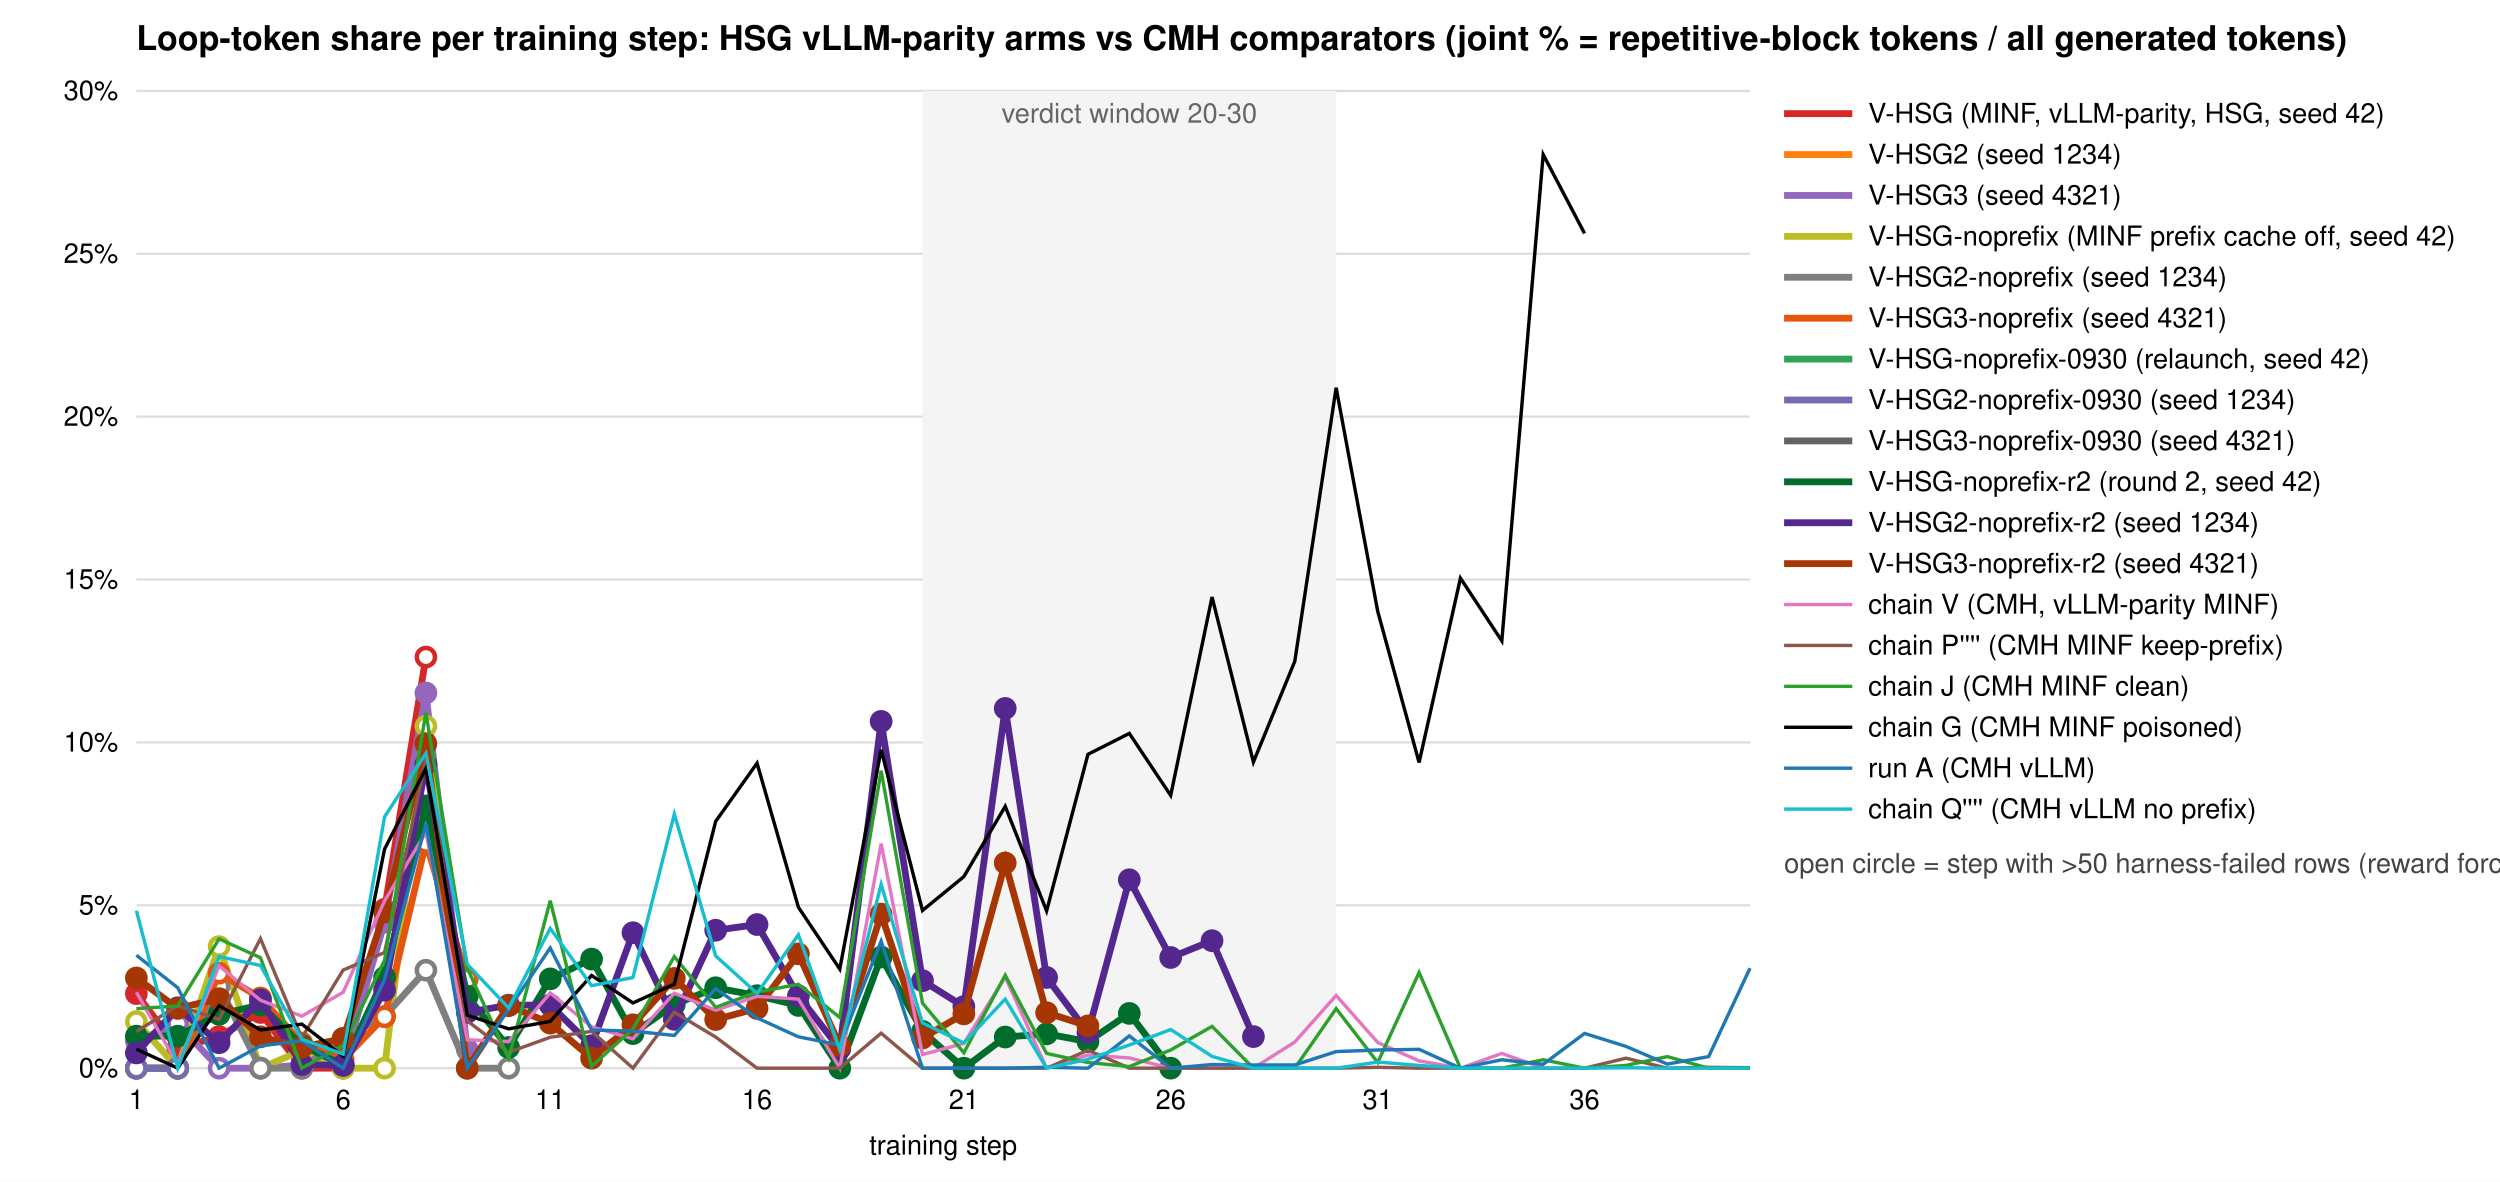
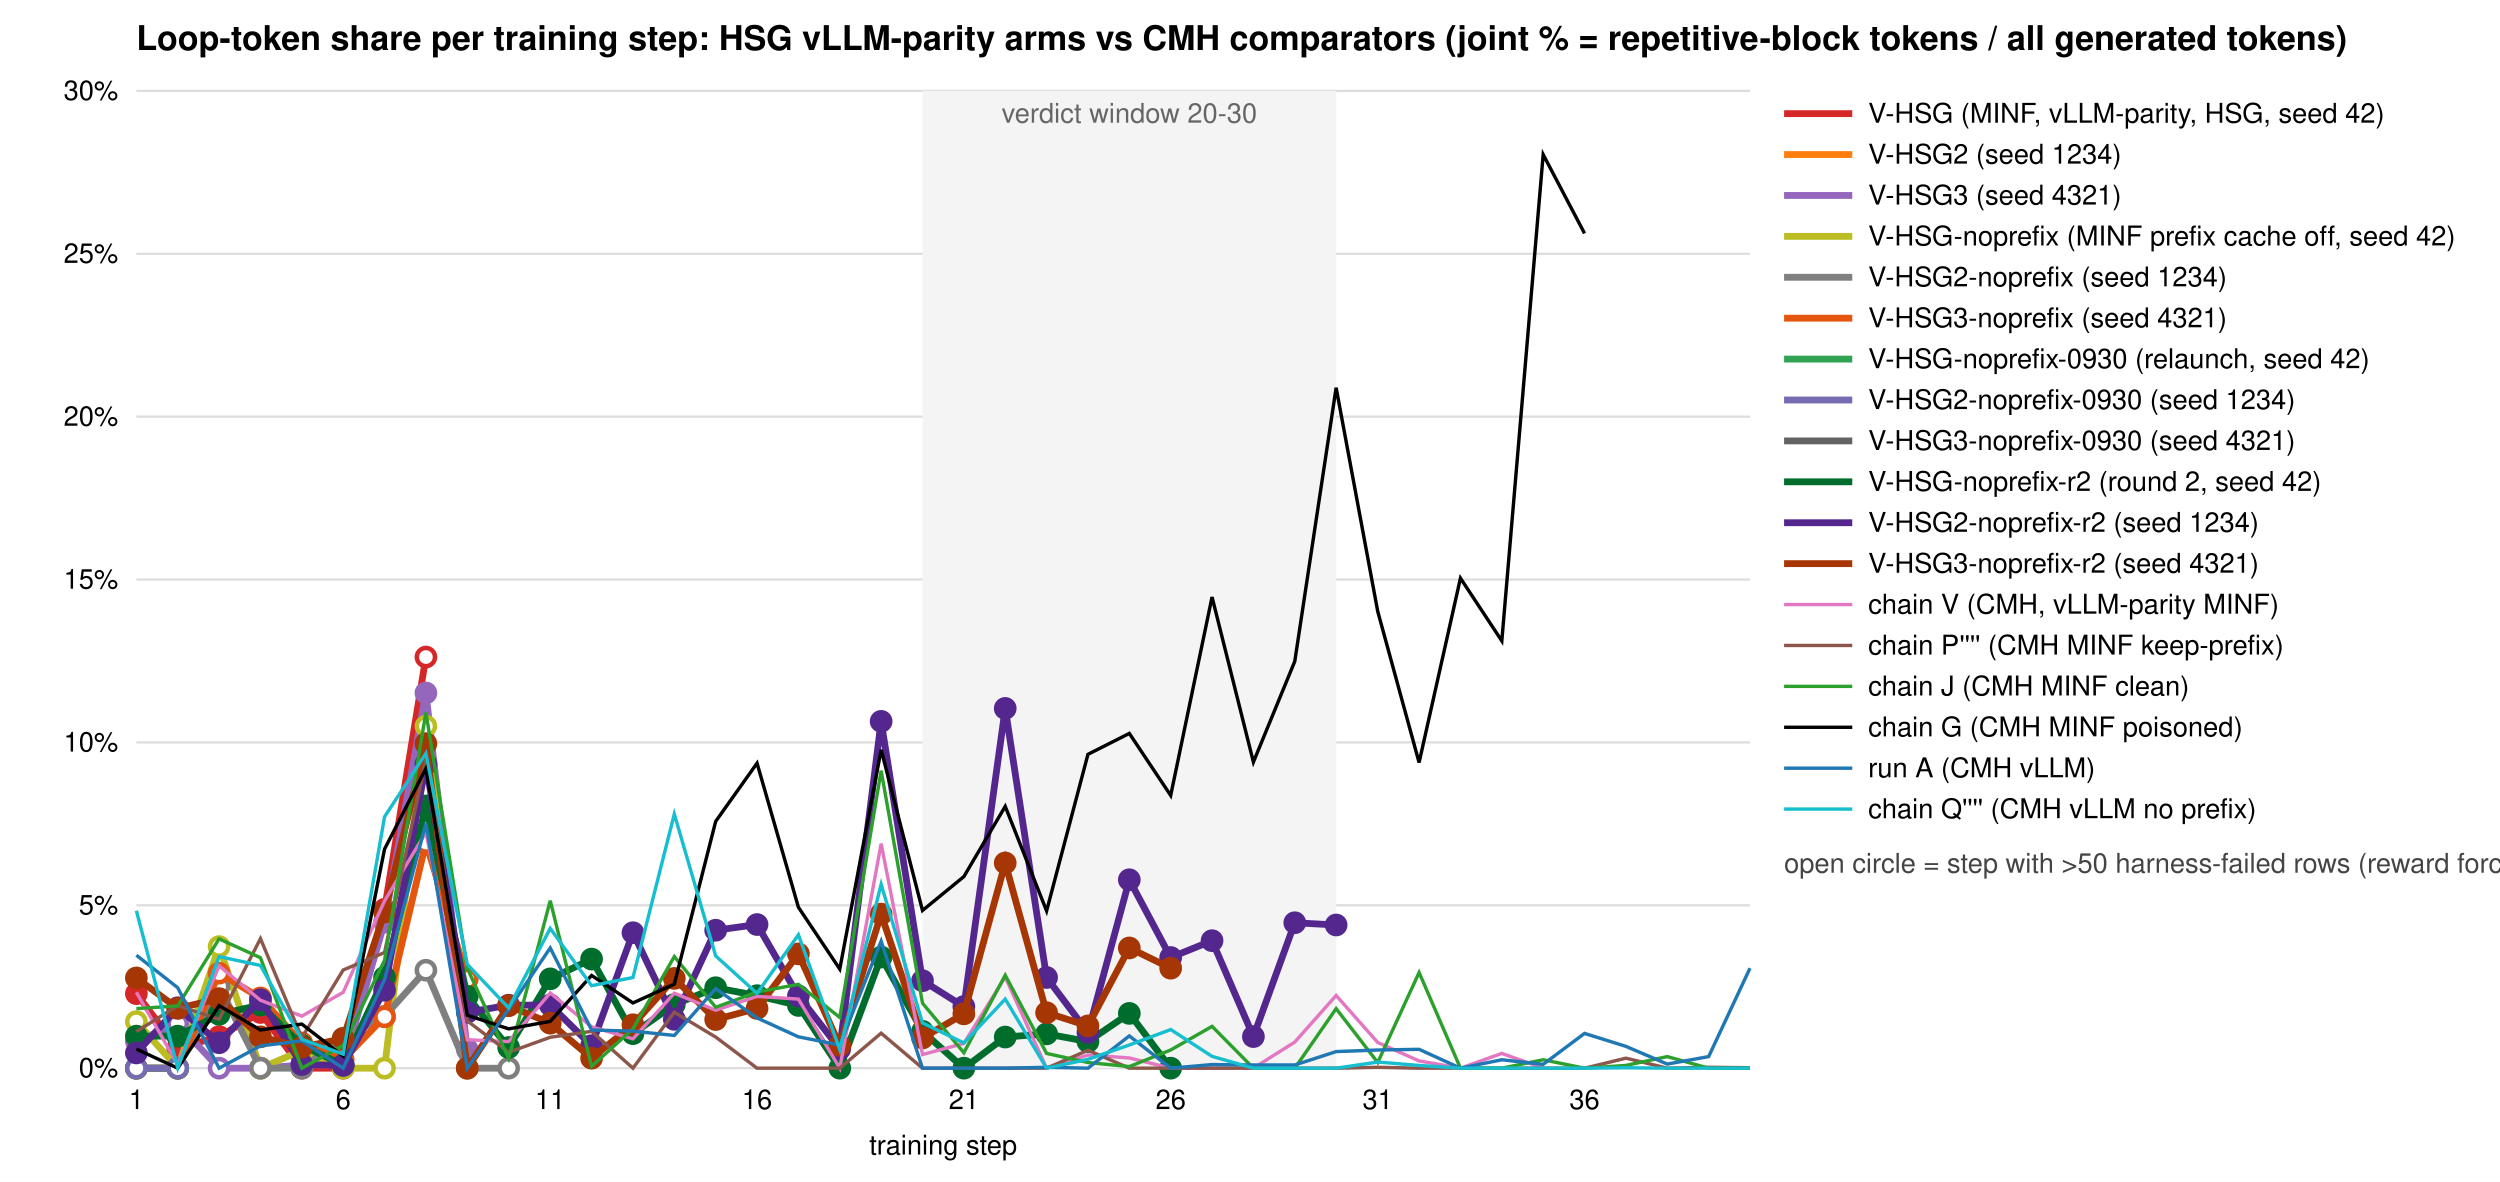
<svg xmlns="http://www.w3.org/2000/svg" width="1100" height="520" font-family="Helvetica,Arial" font-size="12">
  <rect width="1100" height="520" fill="white" />
  <text x="60" y="22" font-size="15" font-weight="bold">Loop-token share per training step: HSG vLLM-parity arms vs CMH comparators (joint % = repetitive-block tokens / all generated tokens)</text>
  <line x1="60" y1="470.0" x2="770" y2="470.0" stroke="#ddd" />
  <text x="52" y="474.0" text-anchor="end">0%</text>
  <line x1="60" y1="398.333" x2="770" y2="398.333" stroke="#ddd" />
  <text x="52" y="402.333" text-anchor="end">5%</text>
  <line x1="60" y1="326.667" x2="770" y2="326.667" stroke="#ddd" />
  <text x="52" y="330.667" text-anchor="end">10%</text>
  <line x1="60" y1="255.0" x2="770" y2="255.0" stroke="#ddd" />
  <text x="52" y="259.0" text-anchor="end">15%</text>
  <line x1="60" y1="183.333" x2="770" y2="183.333" stroke="#ddd" />
  <text x="52" y="187.333" text-anchor="end">20%</text>
  <line x1="60" y1="111.667" x2="770" y2="111.667" stroke="#ddd" />
  <text x="52" y="115.667" text-anchor="end">25%</text>
  <line x1="60" y1="40.0" x2="770" y2="40.0" stroke="#ddd" />
  <text x="52" y="44.0" text-anchor="end">30%</text>
  <text x="60.0" y="488" text-anchor="middle">1</text>
  <text x="151.026" y="488" text-anchor="middle">6</text>
  <text x="242.051" y="488" text-anchor="middle">11</text>
  <text x="333.077" y="488" text-anchor="middle">16</text>
  <text x="424.103" y="488" text-anchor="middle">21</text>
  <text x="515.128" y="488" text-anchor="middle">26</text>
  <text x="606.154" y="488" text-anchor="middle">31</text>
  <text x="697.179" y="488" text-anchor="middle">36</text>
  <text x="415.0" y="508" text-anchor="middle">training step</text>
  <rect x="405.897" y="40" width="182.051" height="430" fill="#f4f4f4" />
  <text x="496.923" y="54" text-anchor="middle" fill="#666">verdict window 20-30</text>
  <polyline fill="none" stroke="#d62728" stroke-width="3" points="60.0,437.2 78.2,461.2 96.4,456.1 114.6,445.5 132.8,470.0 151.0,470.0 169.2,400.1 187.4,289.1" />
  <circle cx="60.0" cy="437.2" r="4" fill="#d62728" stroke="#d62728" stroke-width="2" />
  <circle cx="78.2" cy="461.2" r="4" fill="#d62728" stroke="#d62728" stroke-width="2" />
  <circle cx="96.4" cy="456.1" r="4" fill="#d62728" stroke="#d62728" stroke-width="2" />
  <circle cx="114.6" cy="445.5" r="4" fill="#d62728" stroke="#d62728" stroke-width="2" />
  <circle cx="132.8" cy="470.0" r="4" fill="white" stroke="#d62728" stroke-width="2" />
  <circle cx="151.0" cy="470.0" r="4" fill="white" stroke="#d62728" stroke-width="2" />
  <circle cx="169.2" cy="400.1" r="4" fill="white" stroke="#d62728" stroke-width="2" />
  <circle cx="187.4" cy="289.1" r="4" fill="white" stroke="#d62728" stroke-width="2" />
  <line x1="785" y1="50" x2="815" y2="50" stroke="#d62728" stroke-width="3" />
  <text x="822" y="54">V-HSG (MINF, vLLM-parity, HSG, seed 42)</text>
  <polyline fill="none" stroke="#ff7f0e" stroke-width="3" points="60.0,470.0 78.2,470.0" />
  <circle cx="60.0" cy="470.0" r="4" fill="white" stroke="#ff7f0e" stroke-width="2" />
  <circle cx="78.2" cy="470.0" r="4" fill="white" stroke="#ff7f0e" stroke-width="2" />
  <line x1="785" y1="68" x2="815" y2="68" stroke="#ff7f0e" stroke-width="3" />
  <text x="822" y="72">V-HSG2 (seed 1234)</text>
  <polyline fill="none" stroke="#9467bd" stroke-width="3" points="60.0,458.1 78.2,450.5 96.4,470.0 114.6,470.0 132.8,468.6 151.0,468.5 169.2,405.8 187.4,304.9 205.6,461.8" />
  <circle cx="60.0" cy="458.1" r="4" fill="white" stroke="#9467bd" stroke-width="2" />
  <circle cx="78.2" cy="450.5" r="4" fill="white" stroke="#9467bd" stroke-width="2" />
  <circle cx="96.4" cy="470.0" r="4" fill="white" stroke="#9467bd" stroke-width="2" />
  <circle cx="114.6" cy="470.0" r="4" fill="white" stroke="#9467bd" stroke-width="2" />
  <circle cx="132.8" cy="468.6" r="4" fill="white" stroke="#9467bd" stroke-width="2" />
  <circle cx="151.0" cy="468.5" r="4" fill="white" stroke="#9467bd" stroke-width="2" />
  <circle cx="169.2" cy="405.8" r="4" fill="#9467bd" stroke="#9467bd" stroke-width="2" />
  <circle cx="187.4" cy="304.9" r="4" fill="#9467bd" stroke="#9467bd" stroke-width="2" />
  <circle cx="205.6" cy="461.8" r="4" fill="#9467bd" stroke="#9467bd" stroke-width="2" />
  <line x1="785" y1="86" x2="815" y2="86" stroke="#9467bd" stroke-width="3" />
  <text x="822" y="90">V-HSG3 (seed 4321)</text>
  <polyline fill="none" stroke="#bcbd22" stroke-width="3" points="60.0,449.5 78.2,470.0 96.4,416.5 114.6,470.0 132.8,462.2 151.0,470.0 169.2,470.0 187.4,319.5 205.6,470.0" />
  <circle cx="60.0" cy="449.5" r="4" fill="white" stroke="#bcbd22" stroke-width="2" />
  <circle cx="78.2" cy="470.0" r="4" fill="#bcbd22" stroke="#bcbd22" stroke-width="2" />
  <circle cx="96.4" cy="416.5" r="4" fill="white" stroke="#bcbd22" stroke-width="2" />
  <circle cx="114.6" cy="470.0" r="4" fill="white" stroke="#bcbd22" stroke-width="2" />
  <circle cx="132.8" cy="462.2" r="4" fill="white" stroke="#bcbd22" stroke-width="2" />
  <circle cx="151.0" cy="470.0" r="4" fill="white" stroke="#bcbd22" stroke-width="2" />
  <circle cx="169.2" cy="470.0" r="4" fill="white" stroke="#bcbd22" stroke-width="2" />
  <circle cx="187.4" cy="319.5" r="4" fill="white" stroke="#bcbd22" stroke-width="2" />
  <circle cx="205.6" cy="470.0" r="4" fill="white" stroke="#bcbd22" stroke-width="2" />
  <line x1="785" y1="104" x2="815" y2="104" stroke="#bcbd22" stroke-width="3" />
  <text x="822" y="108">V-HSG-noprefix (MINF prefix cache off, seed 42)</text>
  <polyline fill="none" stroke="#7f7f7f" stroke-width="3" points="60.0,470.0 78.2,470.0 96.4,434.0 114.6,470.0 132.8,470.0 151.0,456.8 169.2,447.2 187.4,426.9 205.6,470.0 223.8,470.0" />
  <circle cx="60.0" cy="470.0" r="4" fill="white" stroke="#7f7f7f" stroke-width="2" />
  <circle cx="78.2" cy="470.0" r="4" fill="white" stroke="#7f7f7f" stroke-width="2" />
  <circle cx="96.4" cy="434.0" r="4" fill="white" stroke="#7f7f7f" stroke-width="2" />
  <circle cx="114.6" cy="470.0" r="4" fill="white" stroke="#7f7f7f" stroke-width="2" />
  <circle cx="132.8" cy="470.0" r="4" fill="white" stroke="#7f7f7f" stroke-width="2" />
  <circle cx="151.0" cy="456.8" r="4" fill="white" stroke="#7f7f7f" stroke-width="2" />
  <circle cx="169.2" cy="447.2" r="4" fill="white" stroke="#7f7f7f" stroke-width="2" />
  <circle cx="187.4" cy="426.9" r="4" fill="white" stroke="#7f7f7f" stroke-width="2" />
  <circle cx="205.6" cy="470.0" r="4" fill="white" stroke="#7f7f7f" stroke-width="2" />
  <circle cx="223.8" cy="470.0" r="4" fill="white" stroke="#7f7f7f" stroke-width="2" />
  <line x1="785" y1="122" x2="815" y2="122" stroke="#7f7f7f" stroke-width="3" />
  <text x="822" y="126">V-HSG2-noprefix (seed 1234)</text>
  <polyline fill="none" stroke="#e6550d" stroke-width="3" points="60.0,470.0 78.2,470.0 96.4,428.2 114.6,439.1 132.8,458.9 151.0,466.2 169.2,447.4 187.4,370.7 205.6,430.8" />
  <circle cx="60.0" cy="470.0" r="4" fill="white" stroke="#e6550d" stroke-width="2" />
  <circle cx="78.2" cy="470.0" r="4" fill="white" stroke="#e6550d" stroke-width="2" />
  <circle cx="96.4" cy="428.2" r="4" fill="white" stroke="#e6550d" stroke-width="2" />
  <circle cx="114.6" cy="439.1" r="4" fill="white" stroke="#e6550d" stroke-width="2" />
  <circle cx="132.8" cy="458.9" r="4" fill="white" stroke="#e6550d" stroke-width="2" />
  <circle cx="151.0" cy="466.2" r="4" fill="#e6550d" stroke="#e6550d" stroke-width="2" />
  <circle cx="169.2" cy="447.4" r="4" fill="white" stroke="#e6550d" stroke-width="2" />
  <circle cx="187.4" cy="370.7" r="4" fill="white" stroke="#e6550d" stroke-width="2" />
  <circle cx="205.6" cy="430.8" r="4" fill="white" stroke="#e6550d" stroke-width="2" />
  <line x1="785" y1="140" x2="815" y2="140" stroke="#e6550d" stroke-width="3" />
  <text x="822" y="144">V-HSG3-noprefix (seed 4321)</text>
  <polyline fill="none" stroke="#31a354" stroke-width="3" points="60.0,470.0 78.2,470.0" />
  <circle cx="60.0" cy="470.0" r="4" fill="white" stroke="#31a354" stroke-width="2" />
  <circle cx="78.2" cy="470.0" r="4" fill="white" stroke="#31a354" stroke-width="2" />
  <line x1="785" y1="158" x2="815" y2="158" stroke="#31a354" stroke-width="3" />
  <text x="822" y="162">V-HSG-noprefix-0930 (relaunch, seed 42)</text>
  <polyline fill="none" stroke="#756bb1" stroke-width="3" points="60.0,470.0 78.2,470.0" />
  <circle cx="60.0" cy="470.0" r="4" fill="white" stroke="#756bb1" stroke-width="2" />
  <circle cx="78.2" cy="470.0" r="4" fill="white" stroke="#756bb1" stroke-width="2" />
  <line x1="785" y1="176" x2="815" y2="176" stroke="#756bb1" stroke-width="3" />
  <text x="822" y="180">V-HSG2-noprefix-0930 (seed 1234)</text>
  <line x1="785" y1="194" x2="815" y2="194" stroke="#636363" stroke-width="3" />
  <text x="822" y="198">V-HSG3-noprefix-0930 (seed 4321)</text>
  <polyline fill="none" stroke="#006d2c" stroke-width="3" points="60.0,455.9 78.2,455.9 96.4,446.3 114.6,442.2 132.8,460.0 151.0,468.6 169.2,430.0 187.4,354.6 205.6,438.4 223.8,460.9 242.1,430.7 260.3,422.0 278.5,454.8 296.7,442.0 314.9,434.6 333.1,438.1 351.3,442.4 369.5,470.0 387.7,421.1 405.9,453.8 424.1,470.0 442.3,456.3 460.5,454.9 478.7,458.3 496.9,445.9 515.1,470.0" />
  <circle cx="60.0" cy="455.9" r="4" fill="#006d2c" stroke="#006d2c" stroke-width="2" />
  <circle cx="78.2" cy="455.9" r="4" fill="#006d2c" stroke="#006d2c" stroke-width="2" />
  <circle cx="96.4" cy="446.3" r="4" fill="#006d2c" stroke="#006d2c" stroke-width="2" />
  <circle cx="114.6" cy="442.2" r="4" fill="#006d2c" stroke="#006d2c" stroke-width="2" />
  <circle cx="132.8" cy="460.0" r="4" fill="#006d2c" stroke="#006d2c" stroke-width="2" />
  <circle cx="151.0" cy="468.6" r="4" fill="#006d2c" stroke="#006d2c" stroke-width="2" />
  <circle cx="169.2" cy="430.0" r="4" fill="#006d2c" stroke="#006d2c" stroke-width="2" />
  <circle cx="187.4" cy="354.6" r="4" fill="#006d2c" stroke="#006d2c" stroke-width="2" />
  <circle cx="205.6" cy="438.4" r="4" fill="#006d2c" stroke="#006d2c" stroke-width="2" />
  <circle cx="223.8" cy="460.9" r="4" fill="#006d2c" stroke="#006d2c" stroke-width="2" />
  <circle cx="242.1" cy="430.7" r="4" fill="#006d2c" stroke="#006d2c" stroke-width="2" />
  <circle cx="260.3" cy="422.0" r="4" fill="#006d2c" stroke="#006d2c" stroke-width="2" />
  <circle cx="278.5" cy="454.8" r="4" fill="#006d2c" stroke="#006d2c" stroke-width="2" />
  <circle cx="296.7" cy="442.0" r="4" fill="#006d2c" stroke="#006d2c" stroke-width="2" />
  <circle cx="314.9" cy="434.6" r="4" fill="#006d2c" stroke="#006d2c" stroke-width="2" />
  <circle cx="333.1" cy="438.1" r="4" fill="#006d2c" stroke="#006d2c" stroke-width="2" />
  <circle cx="351.3" cy="442.4" r="4" fill="#006d2c" stroke="#006d2c" stroke-width="2" />
  <circle cx="369.5" cy="470.0" r="4" fill="#006d2c" stroke="#006d2c" stroke-width="2" />
  <circle cx="387.7" cy="421.1" r="4" fill="#006d2c" stroke="#006d2c" stroke-width="2" />
  <circle cx="405.9" cy="453.8" r="4" fill="#006d2c" stroke="#006d2c" stroke-width="2" />
  <circle cx="424.1" cy="470.0" r="4" fill="#006d2c" stroke="#006d2c" stroke-width="2" />
  <circle cx="442.3" cy="456.3" r="4" fill="#006d2c" stroke="#006d2c" stroke-width="2" />
  <circle cx="460.5" cy="454.9" r="4" fill="#006d2c" stroke="#006d2c" stroke-width="2" />
  <circle cx="478.7" cy="458.3" r="4" fill="#006d2c" stroke="#006d2c" stroke-width="2" />
  <circle cx="496.9" cy="445.9" r="4" fill="#006d2c" stroke="#006d2c" stroke-width="2" />
  <circle cx="515.1" cy="470.0" r="4" fill="#006d2c" stroke="#006d2c" stroke-width="2" />
  <line x1="785" y1="212" x2="815" y2="212" stroke="#006d2c" stroke-width="3" />
  <text x="822" y="216">V-HSG-noprefix-r2 (round 2, seed 42)</text>
-   <polyline fill="none" stroke="#54278f" stroke-width="3" points="60.0,463.3 78.2,443.4 96.4,458.8 114.6,439.9 132.8,468.4 151.0,468.8 169.2,435.7 187.4,336.2 205.6,445.4 223.8,442.3 242.1,442.2 260.3,460.1 278.5,410.4 296.7,448.5 314.9,409.3 333.1,406.8 351.3,438.2 369.5,461.5 387.7,317.4 405.9,431.5 424.1,442.9 442.3,311.7 460.5,430.1 478.7,454.3 496.9,387.1 515.1,421.3 533.3,413.9 551.5,456.1" />
+   <polyline fill="none" stroke="#54278f" stroke-width="3" points="60.0,463.3 78.2,443.4 96.4,458.8 114.6,439.9 132.8,468.4 151.0,468.8 169.2,435.7 187.4,336.2 205.6,445.4 223.8,442.3 242.1,442.2 260.3,460.1 278.5,410.4 296.7,448.5 314.9,409.3 333.1,406.8 351.3,438.2 369.5,461.5 387.7,317.4 405.9,431.5 424.1,442.9 442.3,311.7 460.5,430.1 478.7,454.3 496.9,387.1 515.1,421.3 533.3,413.9 551.5,456.1 569.7,406.0 587.9,407.0" />
  <circle cx="60.0" cy="463.3" r="4" fill="#54278f" stroke="#54278f" stroke-width="2" />
  <circle cx="78.2" cy="443.4" r="4" fill="#54278f" stroke="#54278f" stroke-width="2" />
  <circle cx="96.4" cy="458.8" r="4" fill="#54278f" stroke="#54278f" stroke-width="2" />
  <circle cx="114.6" cy="439.9" r="4" fill="#54278f" stroke="#54278f" stroke-width="2" />
  <circle cx="132.8" cy="468.4" r="4" fill="#54278f" stroke="#54278f" stroke-width="2" />
  <circle cx="151.0" cy="468.8" r="4" fill="#54278f" stroke="#54278f" stroke-width="2" />
  <circle cx="169.2" cy="435.7" r="4" fill="#54278f" stroke="#54278f" stroke-width="2" />
  <circle cx="187.4" cy="336.2" r="4" fill="#54278f" stroke="#54278f" stroke-width="2" />
  <circle cx="205.6" cy="445.4" r="4" fill="#54278f" stroke="#54278f" stroke-width="2" />
  <circle cx="223.8" cy="442.3" r="4" fill="#54278f" stroke="#54278f" stroke-width="2" />
  <circle cx="242.1" cy="442.2" r="4" fill="#54278f" stroke="#54278f" stroke-width="2" />
  <circle cx="260.3" cy="460.1" r="4" fill="#54278f" stroke="#54278f" stroke-width="2" />
  <circle cx="278.5" cy="410.4" r="4" fill="#54278f" stroke="#54278f" stroke-width="2" />
  <circle cx="296.7" cy="448.5" r="4" fill="#54278f" stroke="#54278f" stroke-width="2" />
  <circle cx="314.9" cy="409.3" r="4" fill="#54278f" stroke="#54278f" stroke-width="2" />
  <circle cx="333.1" cy="406.8" r="4" fill="#54278f" stroke="#54278f" stroke-width="2" />
  <circle cx="351.3" cy="438.2" r="4" fill="#54278f" stroke="#54278f" stroke-width="2" />
  <circle cx="369.5" cy="461.5" r="4" fill="#54278f" stroke="#54278f" stroke-width="2" />
  <circle cx="387.7" cy="317.4" r="4" fill="#54278f" stroke="#54278f" stroke-width="2" />
  <circle cx="405.9" cy="431.5" r="4" fill="#54278f" stroke="#54278f" stroke-width="2" />
  <circle cx="424.1" cy="442.9" r="4" fill="#54278f" stroke="#54278f" stroke-width="2" />
  <circle cx="442.3" cy="311.7" r="4" fill="#54278f" stroke="#54278f" stroke-width="2" />
  <circle cx="460.5" cy="430.1" r="4" fill="#54278f" stroke="#54278f" stroke-width="2" />
  <circle cx="478.7" cy="454.3" r="4" fill="#54278f" stroke="#54278f" stroke-width="2" />
  <circle cx="496.9" cy="387.1" r="4" fill="#54278f" stroke="#54278f" stroke-width="2" />
  <circle cx="515.1" cy="421.3" r="4" fill="#54278f" stroke="#54278f" stroke-width="2" />
  <circle cx="533.3" cy="413.9" r="4" fill="#54278f" stroke="#54278f" stroke-width="2" />
  <circle cx="551.5" cy="456.1" r="4" fill="#54278f" stroke="#54278f" stroke-width="2" />
+   <circle cx="569.7" cy="406.0" r="4" fill="#54278f" stroke="#54278f" stroke-width="2" />
+   <circle cx="587.9" cy="407.0" r="4" fill="#54278f" stroke="#54278f" stroke-width="2" />
  <line x1="785" y1="230" x2="815" y2="230" stroke="#54278f" stroke-width="3" />
  <text x="822" y="234">V-HSG2-noprefix-r2 (seed 1234)</text>
-   <polyline fill="none" stroke="#a63603" stroke-width="3" points="60.0,430.3 78.2,443.7 96.4,439.4 114.6,456.2 132.8,460.7 151.0,457.0 169.2,401.3 187.4,327.2 205.6,470.0 223.8,442.5 242.1,450.2 260.3,465.6 278.5,450.9 296.7,430.5 314.9,448.6 333.1,443.7 351.3,419.7 369.5,460.0 387.7,402.2 405.9,456.7 424.1,446.1 442.3,379.7 460.5,445.6 478.7,451.4" />
+   <polyline fill="none" stroke="#a63603" stroke-width="3" points="60.0,430.3 78.2,443.7 96.4,439.4 114.6,456.2 132.8,460.7 151.0,457.0 169.2,401.3 187.4,327.2 205.6,470.0 223.8,442.5 242.1,450.2 260.3,465.6 278.5,450.9 296.7,430.5 314.9,448.6 333.1,443.7 351.3,419.7 369.5,460.0 387.7,402.2 405.9,456.7 424.1,446.1 442.3,379.7 460.5,445.6 478.7,451.4 496.9,417.1 515.1,426.0" />
  <circle cx="60.0" cy="430.3" r="4" fill="#a63603" stroke="#a63603" stroke-width="2" />
  <circle cx="78.2" cy="443.7" r="4" fill="#a63603" stroke="#a63603" stroke-width="2" />
  <circle cx="96.4" cy="439.4" r="4" fill="#a63603" stroke="#a63603" stroke-width="2" />
  <circle cx="114.6" cy="456.2" r="4" fill="#a63603" stroke="#a63603" stroke-width="2" />
  <circle cx="132.8" cy="460.7" r="4" fill="#a63603" stroke="#a63603" stroke-width="2" />
  <circle cx="151.0" cy="457.0" r="4" fill="#a63603" stroke="#a63603" stroke-width="2" />
  <circle cx="169.2" cy="401.3" r="4" fill="#a63603" stroke="#a63603" stroke-width="2" />
  <circle cx="187.4" cy="327.2" r="4" fill="#a63603" stroke="#a63603" stroke-width="2" />
  <circle cx="205.6" cy="470.0" r="4" fill="#a63603" stroke="#a63603" stroke-width="2" />
  <circle cx="223.8" cy="442.5" r="4" fill="#a63603" stroke="#a63603" stroke-width="2" />
  <circle cx="242.1" cy="450.2" r="4" fill="#a63603" stroke="#a63603" stroke-width="2" />
  <circle cx="260.3" cy="465.6" r="4" fill="#a63603" stroke="#a63603" stroke-width="2" />
  <circle cx="278.5" cy="450.9" r="4" fill="#a63603" stroke="#a63603" stroke-width="2" />
  <circle cx="296.7" cy="430.5" r="4" fill="#a63603" stroke="#a63603" stroke-width="2" />
  <circle cx="314.9" cy="448.6" r="4" fill="#a63603" stroke="#a63603" stroke-width="2" />
  <circle cx="333.1" cy="443.7" r="4" fill="#a63603" stroke="#a63603" stroke-width="2" />
  <circle cx="351.3" cy="419.7" r="4" fill="#a63603" stroke="#a63603" stroke-width="2" />
  <circle cx="369.5" cy="460.0" r="4" fill="#a63603" stroke="#a63603" stroke-width="2" />
  <circle cx="387.7" cy="402.2" r="4" fill="#a63603" stroke="#a63603" stroke-width="2" />
  <circle cx="405.9" cy="456.7" r="4" fill="#a63603" stroke="#a63603" stroke-width="2" />
  <circle cx="424.1" cy="446.1" r="4" fill="#a63603" stroke="#a63603" stroke-width="2" />
  <circle cx="442.3" cy="379.7" r="4" fill="#a63603" stroke="#a63603" stroke-width="2" />
  <circle cx="460.5" cy="445.6" r="4" fill="#a63603" stroke="#a63603" stroke-width="2" />
  <circle cx="478.7" cy="451.4" r="4" fill="#a63603" stroke="#a63603" stroke-width="2" />
+   <circle cx="496.9" cy="417.1" r="4" fill="#a63603" stroke="#a63603" stroke-width="2" />
+   <circle cx="515.1" cy="426.0" r="4" fill="#a63603" stroke="#a63603" stroke-width="2" />
  <line x1="785" y1="248" x2="815" y2="248" stroke="#a63603" stroke-width="3" />
  <text x="822" y="252">V-HSG3-noprefix-r2 (seed 4321)</text>
  <polyline fill="none" stroke="#e377c2" stroke-width="1.5" points="60.0,436.6 78.2,468.4 96.4,425.0 114.6,440.1 132.8,447.1 151.0,436.6 169.2,396.4 187.4,366.2 205.6,457.5 223.8,458.3 242.1,436.9 260.3,451.8 278.5,457.1 296.7,437.0 314.9,444.5 333.1,438.4 351.3,439.6 369.5,470.0 387.7,371.2 405.9,464.0 424.1,459.1 442.3,429.9 460.5,470.0 478.7,464.2 496.9,465.5 515.1,470.0 533.3,470.0 551.5,470.0 569.7,458.5 587.9,438.0 606.2,458.7 624.4,466.8 642.6,470.0 660.8,463.5 679.0,470.0" />
  <line x1="785" y1="266" x2="815" y2="266" stroke="#e377c2" stroke-width="1.5" />
  <text x="822" y="270">chain V (CMH, vLLM-parity MINF)</text>
  <polyline fill="none" stroke="#8c564b" stroke-width="1.5" points="60.0,453.9 78.2,442.5 96.4,448.5 114.6,413.0 132.8,456.6 151.0,426.8 169.2,419.1 187.4,334.3 205.6,449.2 223.8,463.0 242.1,456.4 260.3,453.8 278.5,470.0 296.7,445.4 314.9,456.3 333.1,470.0 351.3,470.0 369.5,470.0 387.7,454.6 405.9,470.0 424.1,470.0 442.3,470.0 460.5,470.0 478.7,462.1 496.9,470.0 515.1,470.0 533.3,470.0 551.5,470.0 569.7,470.0 587.9,470.0 606.2,469.6 624.4,470.0 642.6,470.0 660.8,470.0 679.0,470.0 697.2,470.0 715.4,465.6 733.6,470.0 751.8,469.6 770.0,469.8" />
  <line x1="785" y1="284" x2="815" y2="284" stroke="#8c564b" stroke-width="1.5" />
  <text x="822" y="288">chain P'''' (CMH MINF keep-prefix)</text>
  <polyline fill="none" stroke="#2ca02c" stroke-width="1.5" points="60.0,443.8 78.2,442.6 96.4,413.1 114.6,421.4 132.8,470.0 151.0,460.0 169.2,422.5 187.4,313.5 205.6,426.0 223.8,465.7 242.1,396.3 260.3,469.2 278.5,452.7 296.7,420.9 314.9,443.2 333.1,436.5 351.3,433.1 369.5,447.7 387.7,339.1 405.9,441.4 424.1,463.2 442.3,429.1 460.5,463.5 478.7,467.5 496.9,469.3 515.1,462.0 533.3,451.6 551.5,470.0 569.7,470.0 587.9,443.8 606.2,467.5 624.4,427.9 642.6,470.0 660.8,470.0 679.0,466.3 697.2,470.0 715.4,468.8 733.6,464.9 751.8,470.0 770.0,470.0" />
  <line x1="785" y1="302" x2="815" y2="302" stroke="#2ca02c" stroke-width="1.5" />
  <text x="822" y="306">chain J (CMH MINF clean)</text>
  <polyline fill="none" stroke="#000000" stroke-width="1.5" points="60.0,461.6 78.2,470.0 96.4,442.5 114.6,453.2 132.8,450.6 151.0,464.7 169.2,373.6 187.4,338.1 205.6,446.7 223.8,452.7 242.1,449.4 260.3,429.2 278.5,441.3 296.7,433.0 314.9,361.4 333.1,335.8 351.3,399.2 369.5,426.4 387.7,329.9 405.9,400.6 424.1,385.7 442.3,354.8 460.5,400.8 478.7,331.9 496.9,322.7 515.1,350.0 533.3,262.7 551.5,335.3 569.7,291.0 587.9,170.6 606.2,269.0 624.4,335.5 642.6,254.4 660.8,282.0 679.0,68.0 697.2,102.7" />
  <line x1="785" y1="320" x2="815" y2="320" stroke="#000000" stroke-width="1.5" />
  <text x="822" y="324">chain G (CMH MINF poisoned)</text>
  <polyline fill="none" stroke="#1f77b4" stroke-width="1.5" points="60.0,420.3 78.2,434.6 96.4,470.0 114.6,460.2 132.8,458.0 151.0,470.0 169.2,431.0 187.4,362.3 205.6,470.0 223.8,444.1 242.1,417.1 260.3,453.2 278.5,453.7 296.7,455.6 314.9,435.0 333.1,447.9 351.3,456.2 369.5,459.8 387.7,414.1 405.9,470.0 424.1,470.0 442.3,470.0 460.5,469.6 478.7,470.0 496.9,455.8 515.1,470.0 533.3,468.4 551.5,468.6 569.7,468.6 587.9,462.7 606.2,462.0 624.4,461.7 642.6,470.0 660.8,466.3 679.0,468.3 697.2,454.7 715.4,460.4 733.6,468.2 751.8,464.9 770.0,426.0" />
  <line x1="785" y1="338" x2="815" y2="338" stroke="#1f77b4" stroke-width="1.5" />
  <text x="822" y="342">run A (CMH vLLM)</text>
  <polyline fill="none" stroke="#17becf" stroke-width="1.5" points="60.0,400.7 78.2,470.0 96.4,420.9 114.6,424.8 132.8,457.3 151.0,463.8 169.2,359.4 187.4,331.5 205.6,424.3 223.8,443.5 242.1,408.5 260.3,433.7 278.5,430.1 296.7,358.2 314.9,420.6 333.1,437.1 351.3,411.3 369.5,461.8 387.7,389.1 405.9,450.1 424.1,458.9 442.3,439.6 460.5,470.0 478.7,466.1 496.9,459.8 515.1,453.0 533.3,464.8 551.5,470.0 569.7,470.0 587.9,470.0 606.2,467.3 624.4,468.8 642.6,470.0 660.8,470.0 679.0,470.0 697.2,470.0 715.4,469.8 733.6,470.0 751.8,470.0 770.0,470.0" />
  <line x1="785" y1="356" x2="815" y2="356" stroke="#17becf" stroke-width="1.5" />
  <text x="822" y="360">chain Q'''' (CMH vLLM no prefix)</text>
  <text x="785" y="384" fill="#444">open circle = step with &gt;50 harness-failed rows (reward forced 0)</text>
</svg>
